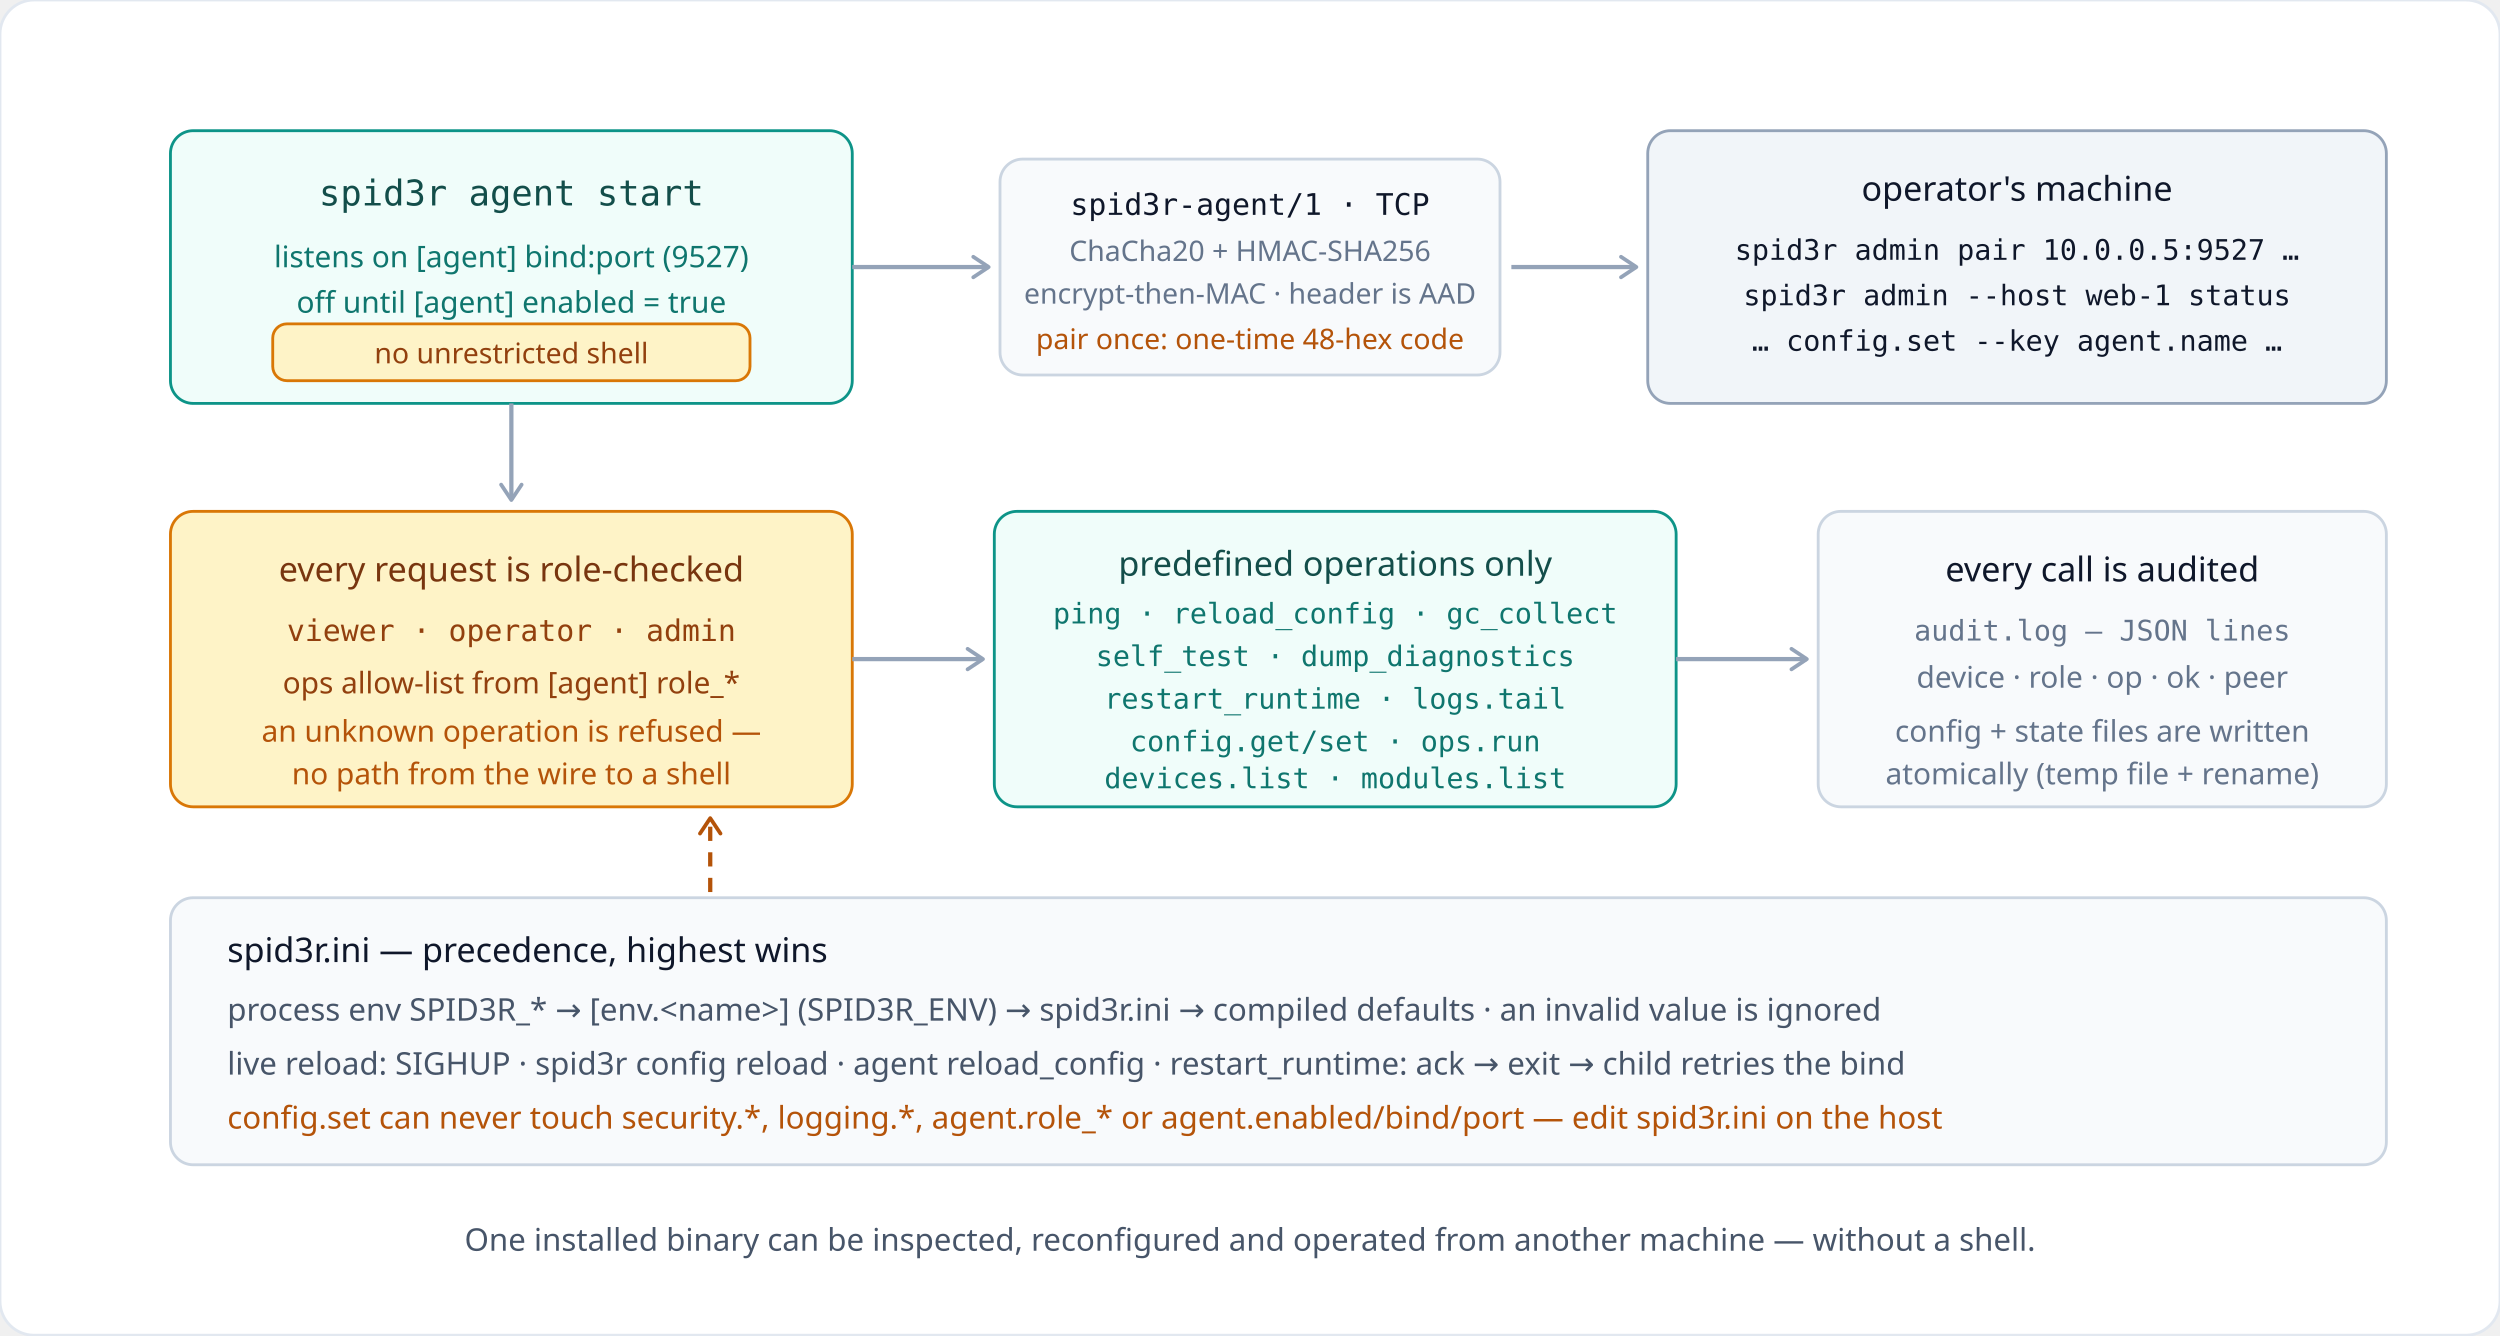
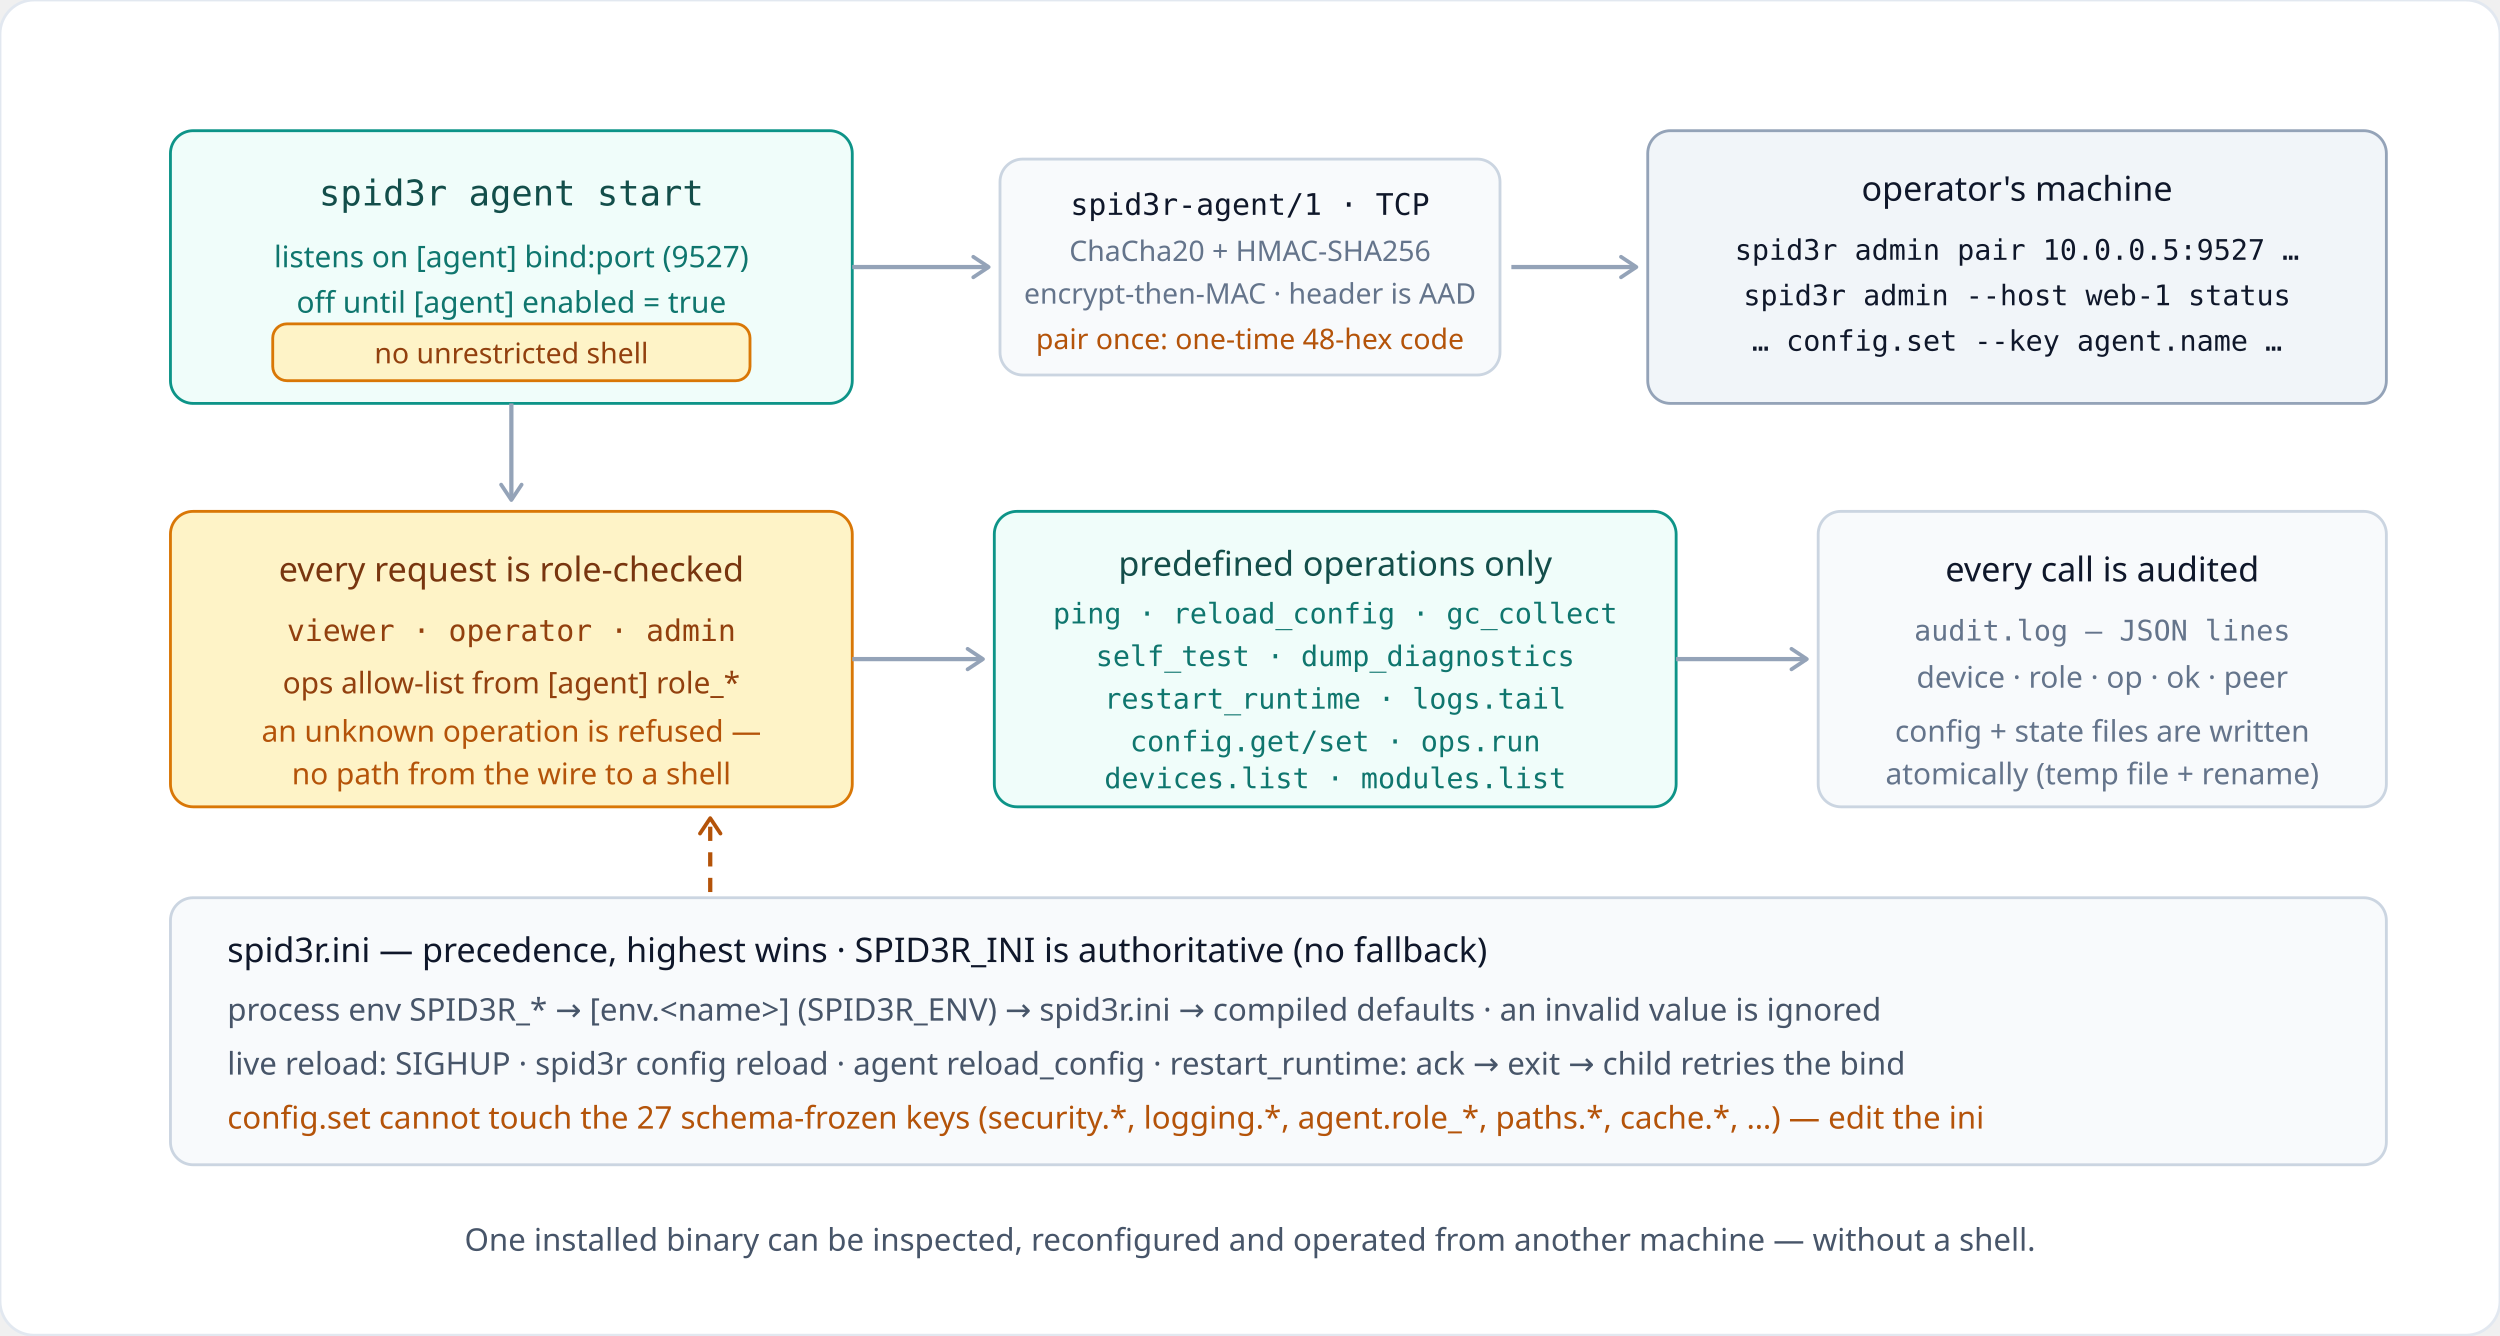
<svg xmlns="http://www.w3.org/2000/svg" viewBox="0 0 880 470" width="880" height="470" role="img">
  <defs>
    <marker id="ra" viewBox="0 0 10 10" refX="8" refY="5" markerWidth="6" markerHeight="6" orient="auto-start-reverse">
      <path d="M2 1L8 5L2 9" fill="none" stroke="#94A3B8" stroke-width="1.5" stroke-linecap="round" stroke-linejoin="round" />
    </marker>
    <marker id="rr" viewBox="0 0 10 10" refX="8" refY="5" markerWidth="6" markerHeight="6" orient="auto-start-reverse">
      <path d="M2 1L8 5L2 9" fill="none" stroke="#B45309" stroke-width="1.5" stroke-linecap="round" stroke-linejoin="round" />
    </marker>
  </defs>
  <rect x="0" y="0" width="880" height="470" rx="12" fill="#FFFFFF" stroke="#E2E8F0" stroke-width="1" />
  <rect x="60" y="46" width="240" height="96" rx="8" fill="#F0FDFA" stroke="#0D9488" stroke-width="1" />
  <text x="180" y="68" text-anchor="middle" dominant-baseline="central" font-family="ui-monospace, SFMono-Regular, Menlo, Consolas, monospace" font-size="12.5" fill="#134E4A">spid3r agent start</text>
  <text x="180" y="90" text-anchor="middle" dominant-baseline="central" font-family="ui-sans-serif, system-ui, sans-serif" font-size="10.5" fill="#0F766E">listens on [agent] bind:port (9527)</text>
  <text x="180" y="106" text-anchor="middle" dominant-baseline="central" font-family="ui-sans-serif, system-ui, sans-serif" font-size="10.5" fill="#0F766E">off until [agent] enabled = true</text>
  <rect x="96" y="114" width="168" height="20" rx="5" fill="#FEF3C7" stroke="#D97706" stroke-width="1" />
  <text x="180" y="124" text-anchor="middle" dominant-baseline="central" font-family="ui-sans-serif, system-ui, sans-serif" font-size="10" fill="#92400E">no unrestricted shell</text>
  <rect x="352" y="56" width="176" height="76" rx="8" fill="#F8FAFC" stroke="#CBD5E1" stroke-width="1" />
  <text x="440" y="72" text-anchor="middle" dominant-baseline="central" font-family="ui-monospace, SFMono-Regular, Menlo, Consolas, monospace" font-size="10.5" fill="#0F172A">spid3r-agent/1 · TCP</text>
  <text x="440" y="88" text-anchor="middle" dominant-baseline="central" font-family="ui-sans-serif, system-ui, sans-serif" font-size="10" fill="#64748B">ChaCha20 + HMAC-SHA256</text>
  <text x="440" y="103" text-anchor="middle" dominant-baseline="central" font-family="ui-sans-serif, system-ui, sans-serif" font-size="10" fill="#64748B">encrypt-then-MAC · header is AAD</text>
  <text x="440" y="119" text-anchor="middle" dominant-baseline="central" font-family="ui-sans-serif, system-ui, sans-serif" font-size="10" fill="#B45309">pair once: one-time 48-hex code</text>
  <rect x="580" y="46" width="260" height="96" rx="8" fill="#F1F5F9" stroke="#94A3B8" stroke-width="1" />
  <text x="710" y="66" text-anchor="middle" dominant-baseline="central" font-family="ui-sans-serif, system-ui, sans-serif" font-size="12" font-weight="500" fill="#0F172A">operator's machine</text>
  <text x="710" y="88" text-anchor="middle" dominant-baseline="central" font-family="ui-monospace, SFMono-Regular, Menlo, Consolas, monospace" font-size="10" fill="#0F172A">spid3r admin pair 10.0.0.5:9527 …</text>
  <text x="710" y="104" text-anchor="middle" dominant-baseline="central" font-family="ui-monospace, SFMono-Regular, Menlo, Consolas, monospace" font-size="10" fill="#0F172A">spid3r admin --host web-1 status</text>
  <text x="710" y="120" text-anchor="middle" dominant-baseline="central" font-family="ui-monospace, SFMono-Regular, Menlo, Consolas, monospace" font-size="10" fill="#0F172A">… config.set --key agent.name …</text>
  <path d="M300 94 L348 94" fill="none" stroke="#94A3B8" stroke-width="1.5" marker-end="url(#ra)" />
  <path d="M532 94 L576 94" fill="none" stroke="#94A3B8" stroke-width="1.5" marker-end="url(#ra)" />
  <path d="M180 142 L180 176" fill="none" stroke="#94A3B8" stroke-width="1.5" marker-end="url(#ra)" />
  <rect x="60" y="180" width="240" height="104" rx="8" fill="#FEF3C7" stroke="#D97706" stroke-width="1" />
  <text x="180" y="200" text-anchor="middle" dominant-baseline="central" font-family="ui-sans-serif, system-ui, sans-serif" font-size="12" font-weight="500" fill="#78350F">every request is role-checked</text>
  <text x="180" y="222" text-anchor="middle" dominant-baseline="central" font-family="ui-monospace, SFMono-Regular, Menlo, Consolas, monospace" font-size="10.5" fill="#92400E">viewer · operator · admin</text>
  <text x="180" y="240" text-anchor="middle" dominant-baseline="central" font-family="ui-sans-serif, system-ui, sans-serif" font-size="10.5" fill="#92400E">ops allow-list from [agent] role_*</text>
  <text x="180" y="257" text-anchor="middle" dominant-baseline="central" font-family="ui-sans-serif, system-ui, sans-serif" font-size="10.5" fill="#B45309">an unknown operation is refused —</text>
  <text x="180" y="272" text-anchor="middle" dominant-baseline="central" font-family="ui-sans-serif, system-ui, sans-serif" font-size="10.5" fill="#B45309">no path from the wire to a shell</text>
  <path d="M300 232 L346 232" fill="none" stroke="#94A3B8" stroke-width="1.5" marker-end="url(#ra)" />
  <rect x="350" y="180" width="240" height="104" rx="8" fill="#F0FDFA" stroke="#0D9488" stroke-width="1" />
  <text x="470" y="198" text-anchor="middle" dominant-baseline="central" font-family="ui-sans-serif, system-ui, sans-serif" font-size="12" font-weight="500" fill="#134E4A">predefined operations only</text>
  <text x="470" y="216" text-anchor="middle" dominant-baseline="central" font-family="ui-monospace, SFMono-Regular, Menlo, Consolas, monospace" font-size="10" fill="#0F766E">ping · reload_config · gc_collect</text>
  <text x="470" y="231" text-anchor="middle" dominant-baseline="central" font-family="ui-monospace, SFMono-Regular, Menlo, Consolas, monospace" font-size="10" fill="#0F766E">self_test · dump_diagnostics</text>
  <text x="470" y="246" text-anchor="middle" dominant-baseline="central" font-family="ui-monospace, SFMono-Regular, Menlo, Consolas, monospace" font-size="10" fill="#0F766E">restart_runtime · logs.tail</text>
  <text x="470" y="261" text-anchor="middle" dominant-baseline="central" font-family="ui-monospace, SFMono-Regular, Menlo, Consolas, monospace" font-size="10" fill="#0F766E">config.get/set · ops.run</text>
  <text x="470" y="274" text-anchor="middle" dominant-baseline="central" font-family="ui-monospace, SFMono-Regular, Menlo, Consolas, monospace" font-size="10" fill="#0F766E">devices.list · modules.list</text>
  <path d="M590 232 L636 232" fill="none" stroke="#94A3B8" stroke-width="1.5" marker-end="url(#ra)" />
  <rect x="640" y="180" width="200" height="104" rx="8" fill="#F8FAFC" stroke="#CBD5E1" stroke-width="1" />
  <text x="740" y="200" text-anchor="middle" dominant-baseline="central" font-family="ui-sans-serif, system-ui, sans-serif" font-size="12" font-weight="500" fill="#0F172A">every call is audited</text>
  <text x="740" y="222" text-anchor="middle" dominant-baseline="central" font-family="ui-monospace, SFMono-Regular, Menlo, Consolas, monospace" font-size="10" fill="#64748B">audit.log — JSON lines</text>
  <text x="740" y="238" text-anchor="middle" dominant-baseline="central" font-family="ui-sans-serif, system-ui, sans-serif" font-size="10.5" fill="#64748B">device · role · op · ok · peer</text>
  <text x="740" y="257" text-anchor="middle" dominant-baseline="central" font-family="ui-sans-serif, system-ui, sans-serif" font-size="10.5" fill="#64748B">config + state files are written</text>
  <text x="740" y="272" text-anchor="middle" dominant-baseline="central" font-family="ui-sans-serif, system-ui, sans-serif" font-size="10.5" fill="#64748B">atomically (temp file + rename)</text>
  <rect x="60" y="316" width="780" height="94" rx="8" fill="#F8FAFC" stroke="#CBD5E1" stroke-width="1" />
-   <text x="80" y="334" dominant-baseline="central" font-family="ui-sans-serif, system-ui, sans-serif" font-size="12" font-weight="500" fill="#0F172A">spid3r.ini — precedence, highest wins</text>
+   <text x="80" y="334" dominant-baseline="central" font-family="ui-sans-serif, system-ui, sans-serif" font-size="12" font-weight="500" fill="#0F172A">spid3r.ini — precedence, highest wins · SPID3R_INI is authoritative (no fallback)</text>
  <text x="80" y="355" dominant-baseline="central" font-family="ui-sans-serif, system-ui, sans-serif" font-size="11" fill="#475569">process env SPID3R_* → [env.&lt;name&gt;] (SPID3R_ENV) → spid3r.ini → compiled defaults · an invalid value is ignored</text>
  <text x="80" y="374" dominant-baseline="central" font-family="ui-sans-serif, system-ui, sans-serif" font-size="11" fill="#475569">live reload: SIGHUP · spid3r config reload · agent reload_config · restart_runtime: ack → exit → child retries the bind</text>
-   <text x="80" y="393" dominant-baseline="central" font-family="ui-sans-serif, system-ui, sans-serif" font-size="11" fill="#B45309">config.set can never touch security.*, logging.*, agent.role_* or agent.enabled/bind/port — edit spid3r.ini on the host</text>
+   <text x="80" y="393" dominant-baseline="central" font-family="ui-sans-serif, system-ui, sans-serif" font-size="11" fill="#B45309">config.set cannot touch the 27 schema-frozen keys (security.*, logging.*, agent.role_*, paths.*, cache.*, …) — edit the ini</text>
  <path d="M250 314 L250 288" fill="none" stroke="#B45309" stroke-width="1.5" stroke-dasharray="5 4" marker-end="url(#rr)" />
  <text x="440" y="436" text-anchor="middle" dominant-baseline="central" font-family="ui-sans-serif, system-ui, sans-serif" font-size="11" fill="#475569">One installed binary can be inspected, reconfigured and operated from another machine — without a shell.</text>
</svg>
